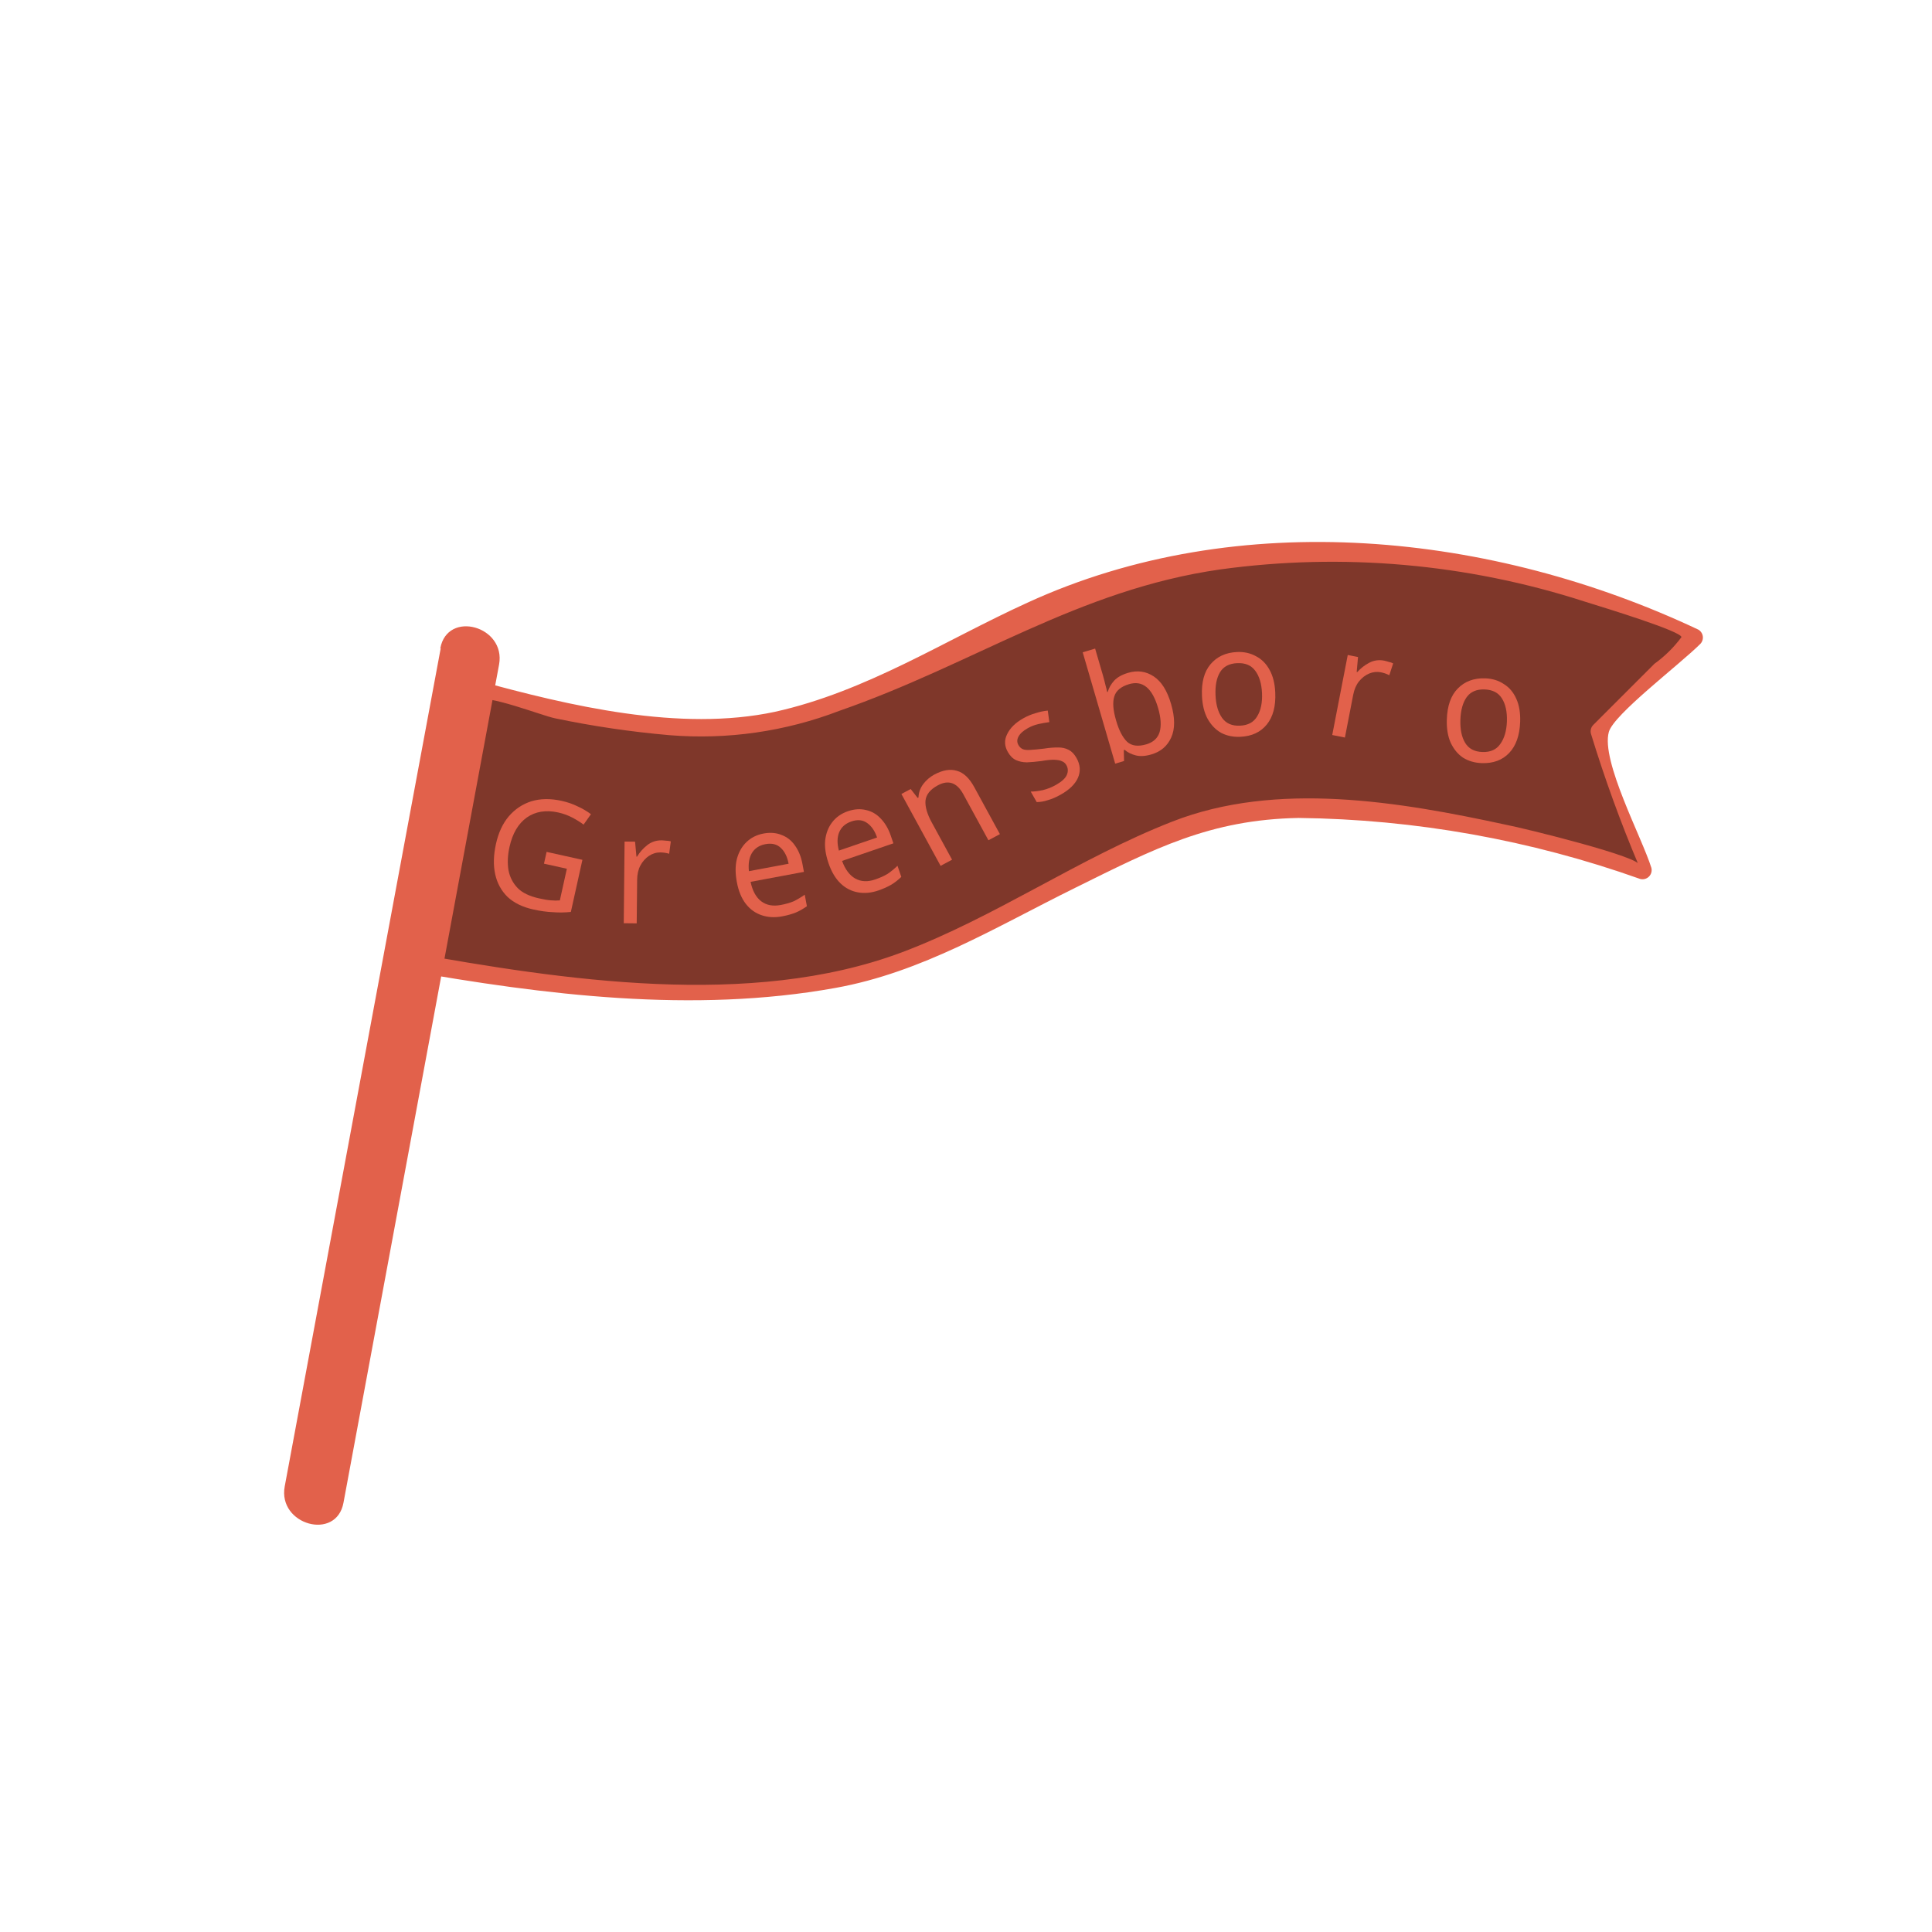
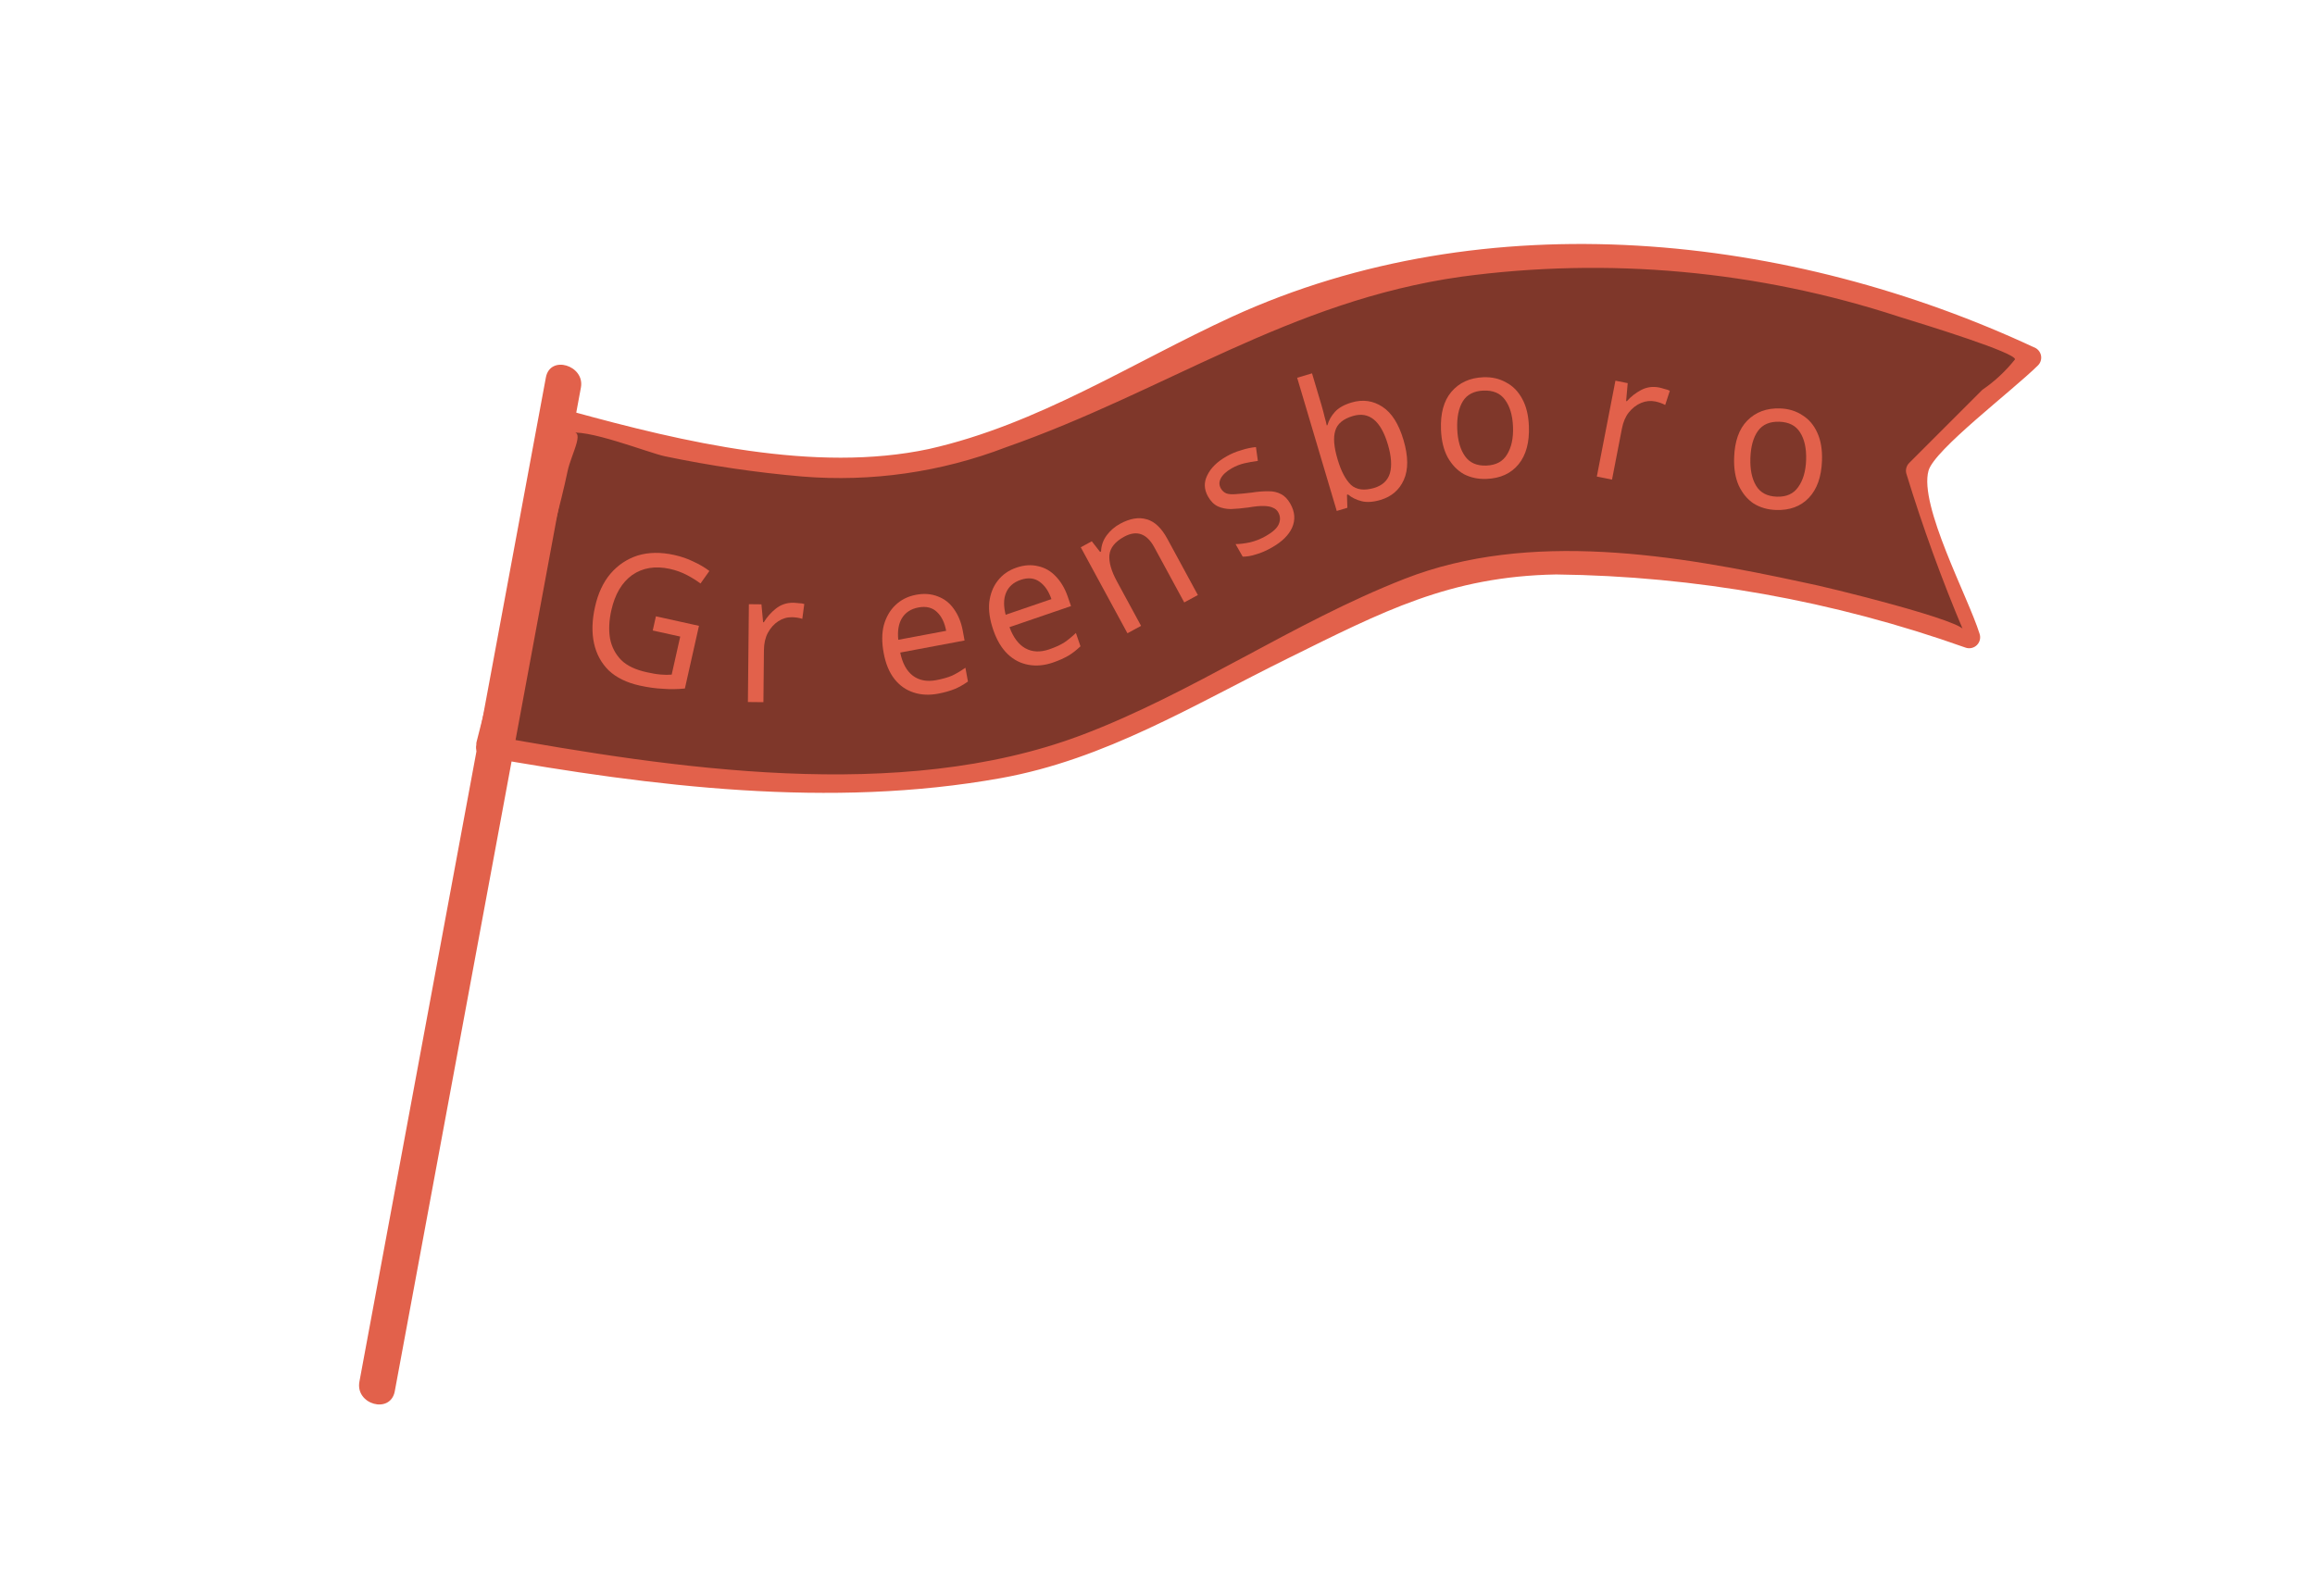
- <svg xmlns="http://www.w3.org/2000/svg" id="Layer_1" data-name="Layer 1" viewBox="0 0 95 95">
+ <svg xmlns="http://www.w3.org/2000/svg" id="Layer_1" data-name="Layer 1" viewBox="0 0 95 65.51">
  <defs>
    <style>.cls-1{fill:#7f372a;}.cls-2,.cls-3{fill:#e2614b;}.cls-3{font-size:7.5px;font-family:Big John;}</style>
  </defs>
-   <path class="cls-1" d="M20,47.19l3.36-13.27S32.57,36.5,37.7,35.6a45.73,45.73,0,0,0,12.17-5.2,39.09,39.09,0,0,1,33.43.91l-4.65,4.6,2.14,6.84S65.58,37.63,58,40.63c0,0-1.07.4-12.87,6.25C45.15,46.88,38.1,50.57,20,47.19Z" />
-   <path class="cls-2" d="M20.41,47.31l1.8-7.11c0.36-1.42.78-2.83,1.08-4.26,0.15-.74.85-1.87,0-1.55,0.68-.27,3.32.79,4,0.93a47.68,47.68,0,0,0,5.63.83,19,19,0,0,0,8.36-1.2C47.9,32.65,53,29,60,28a40.39,40.39,0,0,1,17.92,1.58c1.23,0.38,4.76,1.47,4.76,1.75a6.08,6.08,0,0,1-1.33,1.31l-3,3a0.45,0.45,0,0,0-.12.44,66.73,66.73,0,0,0,2.35,6.47c0.31-.36-5.64-1.83-6.55-2-5.22-1.13-11.26-2.16-16.39-.15-4.58,1.79-8.7,4.7-13.3,6.43-7.45,2.79-16.71,1.35-24.24,0-0.57-.1-0.81.77-0.24,0.87,6.93,1.23,14.22,2.14,21.21.88,4.29-.77,7.9-3,11.79-4.92s6.62-3.36,11-3.44a51.88,51.88,0,0,1,16.79,3,0.45,0.45,0,0,0,.55-0.55c-0.46-1.48-2.49-5.26-2.09-6.68,0.24-.86,3.44-3.28,4.49-4.32a0.45,0.45,0,0,0-.09-0.71c-10.08-4.76-22.58-6.11-33-1.32C46.45,31.49,42.61,34,38.11,35c-4.68,1-10.1-.29-14.65-1.54a0.46,0.46,0,0,0-.55.31L19.55,47.07A0.45,0.45,0,0,0,20.41,47.31Z" />
-   <text class="cls-3" transform="translate(23.38 44.01) rotate(12.5) scale(0.97 1)">G</text>
-   <text class="cls-3" transform="matrix(0.97, 0.01, -0.01, 1, 30.05, 45.39)">r</text>
-   <text class="cls-3" transform="translate(36.21 45.4) rotate(-10.59) scale(0.97 1)">e</text>
-   <text class="cls-3" transform="translate(41.01 44.45) rotate(-18.9) scale(0.97 1)">e</text>
-   <text class="cls-3" transform="matrix(0.86, -0.46, 0.48, 0.88, 45.7, 42.87)">n</text>
-   <text class="cls-3" transform="translate(50.74 39.79) rotate(-29.65) scale(0.97 1)">s</text>
-   <text class="cls-3" transform="matrix(0.93, -0.28, 0.28, 0.96, 54.24, 37.73)">b</text>
-   <text class="cls-3" transform="translate(58.8 36.25) rotate(-2.57) scale(0.97 1)">o</text>
-   <text class="cls-3" transform="matrix(0.95, 0.19, -0.19, 0.98, 64.9, 36.02)">r</text>
-   <text class="cls-3" transform="translate(70.68 37.37) rotate(1.98) scale(0.97 1)">o</text>
-   <path class="cls-2" d="M21.67,31.88L14,73.09c-0.35,1.89,2.54,2.7,2.89.8l7.65-41.21c0.35-1.89-2.54-2.7-2.89-.8h0Z" />
+   <path class="cls-1" d="M20,30.6l3.36-13.27S32.57,19.92,37.7,19a45.73,45.73,0,0,0,12.17-5.2,39.09,39.09,0,0,1,33.43.91l-4.65,4.6,2.14,6.84S65.58,21,58,24c0,0-1.07.4-12.87,6.25C45.15,30.3,38.1,34,20,30.6Z" />
+   <path class="cls-2" d="M20.41,30.72l1.8-7.11c0.36-1.42.78-2.83,1.08-4.26,0.15-.74.85-1.87,0-1.55,0.68-.27,3.32.79,4,0.93a47.68,47.68,0,0,0,5.63.83,19,19,0,0,0,8.36-1.2c6.56-2.3,11.63-6,18.67-7A40.39,40.39,0,0,1,77.93,13c1.23,0.38,4.76,1.47,4.76,1.75A6.08,6.08,0,0,1,81.35,16l-3,3a0.45,0.45,0,0,0-.12.44,66.73,66.73,0,0,0,2.35,6.47c0.31-.36-5.64-1.83-6.55-2-5.22-1.13-11.26-2.16-16.39-.15-4.58,1.79-8.7,4.7-13.3,6.43-7.45,2.79-16.71,1.35-24.24,0-0.57-.1-0.81.77-0.24,0.87,6.93,1.23,14.22,2.14,21.21.88,4.29-.77,7.9-3,11.79-4.92s6.62-3.36,11-3.44a51.88,51.88,0,0,1,16.79,3A0.45,0.45,0,0,0,81.23,26c-0.46-1.48-2.49-5.26-2.09-6.68,0.24-.86,3.44-3.28,4.49-4.32a0.45,0.45,0,0,0-.09-0.71C73.46,9.57,61,8.22,50.56,13c-4.11,1.89-7.95,4.42-12.44,5.43-4.68,1-10.1-.29-14.65-1.54a0.46,0.46,0,0,0-.55.31L19.55,30.48A0.45,0.45,0,0,0,20.41,30.72Z" />
+   <text class="cls-3" transform="matrix(0.95, 0.21, -0.22, 0.98, 23.4, 27.43)">G</text>
+   <text class="cls-3" transform="matrix(0.97, 0.01, -0.01, 1, 30.07, 28.81)">r</text>
+   <text class="cls-3" transform="matrix(0.96, -0.18, 0.18, 0.98, 36.23, 28.82)">e</text>
+   <text class="cls-3" transform="translate(41.03 27.86) rotate(-18.9) scale(0.97 1)">e</text>
+   <text class="cls-3" transform="translate(45.72 26.29) rotate(-28.49) scale(0.97 1)">n</text>
+   <text class="cls-3" transform="translate(50.76 23.2) rotate(-29.65) scale(0.97 1)">s</text>
+   <text class="cls-3" transform="translate(54.26 21.15) rotate(-16.55) scale(0.97 1)">b</text>
+   <text class="cls-3" transform="matrix(0.97, -0.04, 0.04, 1, 58.82, 19.67)">o</text>
+   <text class="cls-3" transform="matrix(0.95, 0.19, -0.19, 0.98, 64.92, 19.44)">r</text>
+   <text class="cls-3" transform="translate(70.7 20.78) rotate(1.98) scale(0.97 1)">o</text>
+   <path class="cls-2" d="M22.4,15.5L14.75,56.71c-0.18.94,1.27,1.35,1.45,0.4L23.84,15.9C24,15,22.57,14.55,22.4,15.5h0Z" />
</svg>
